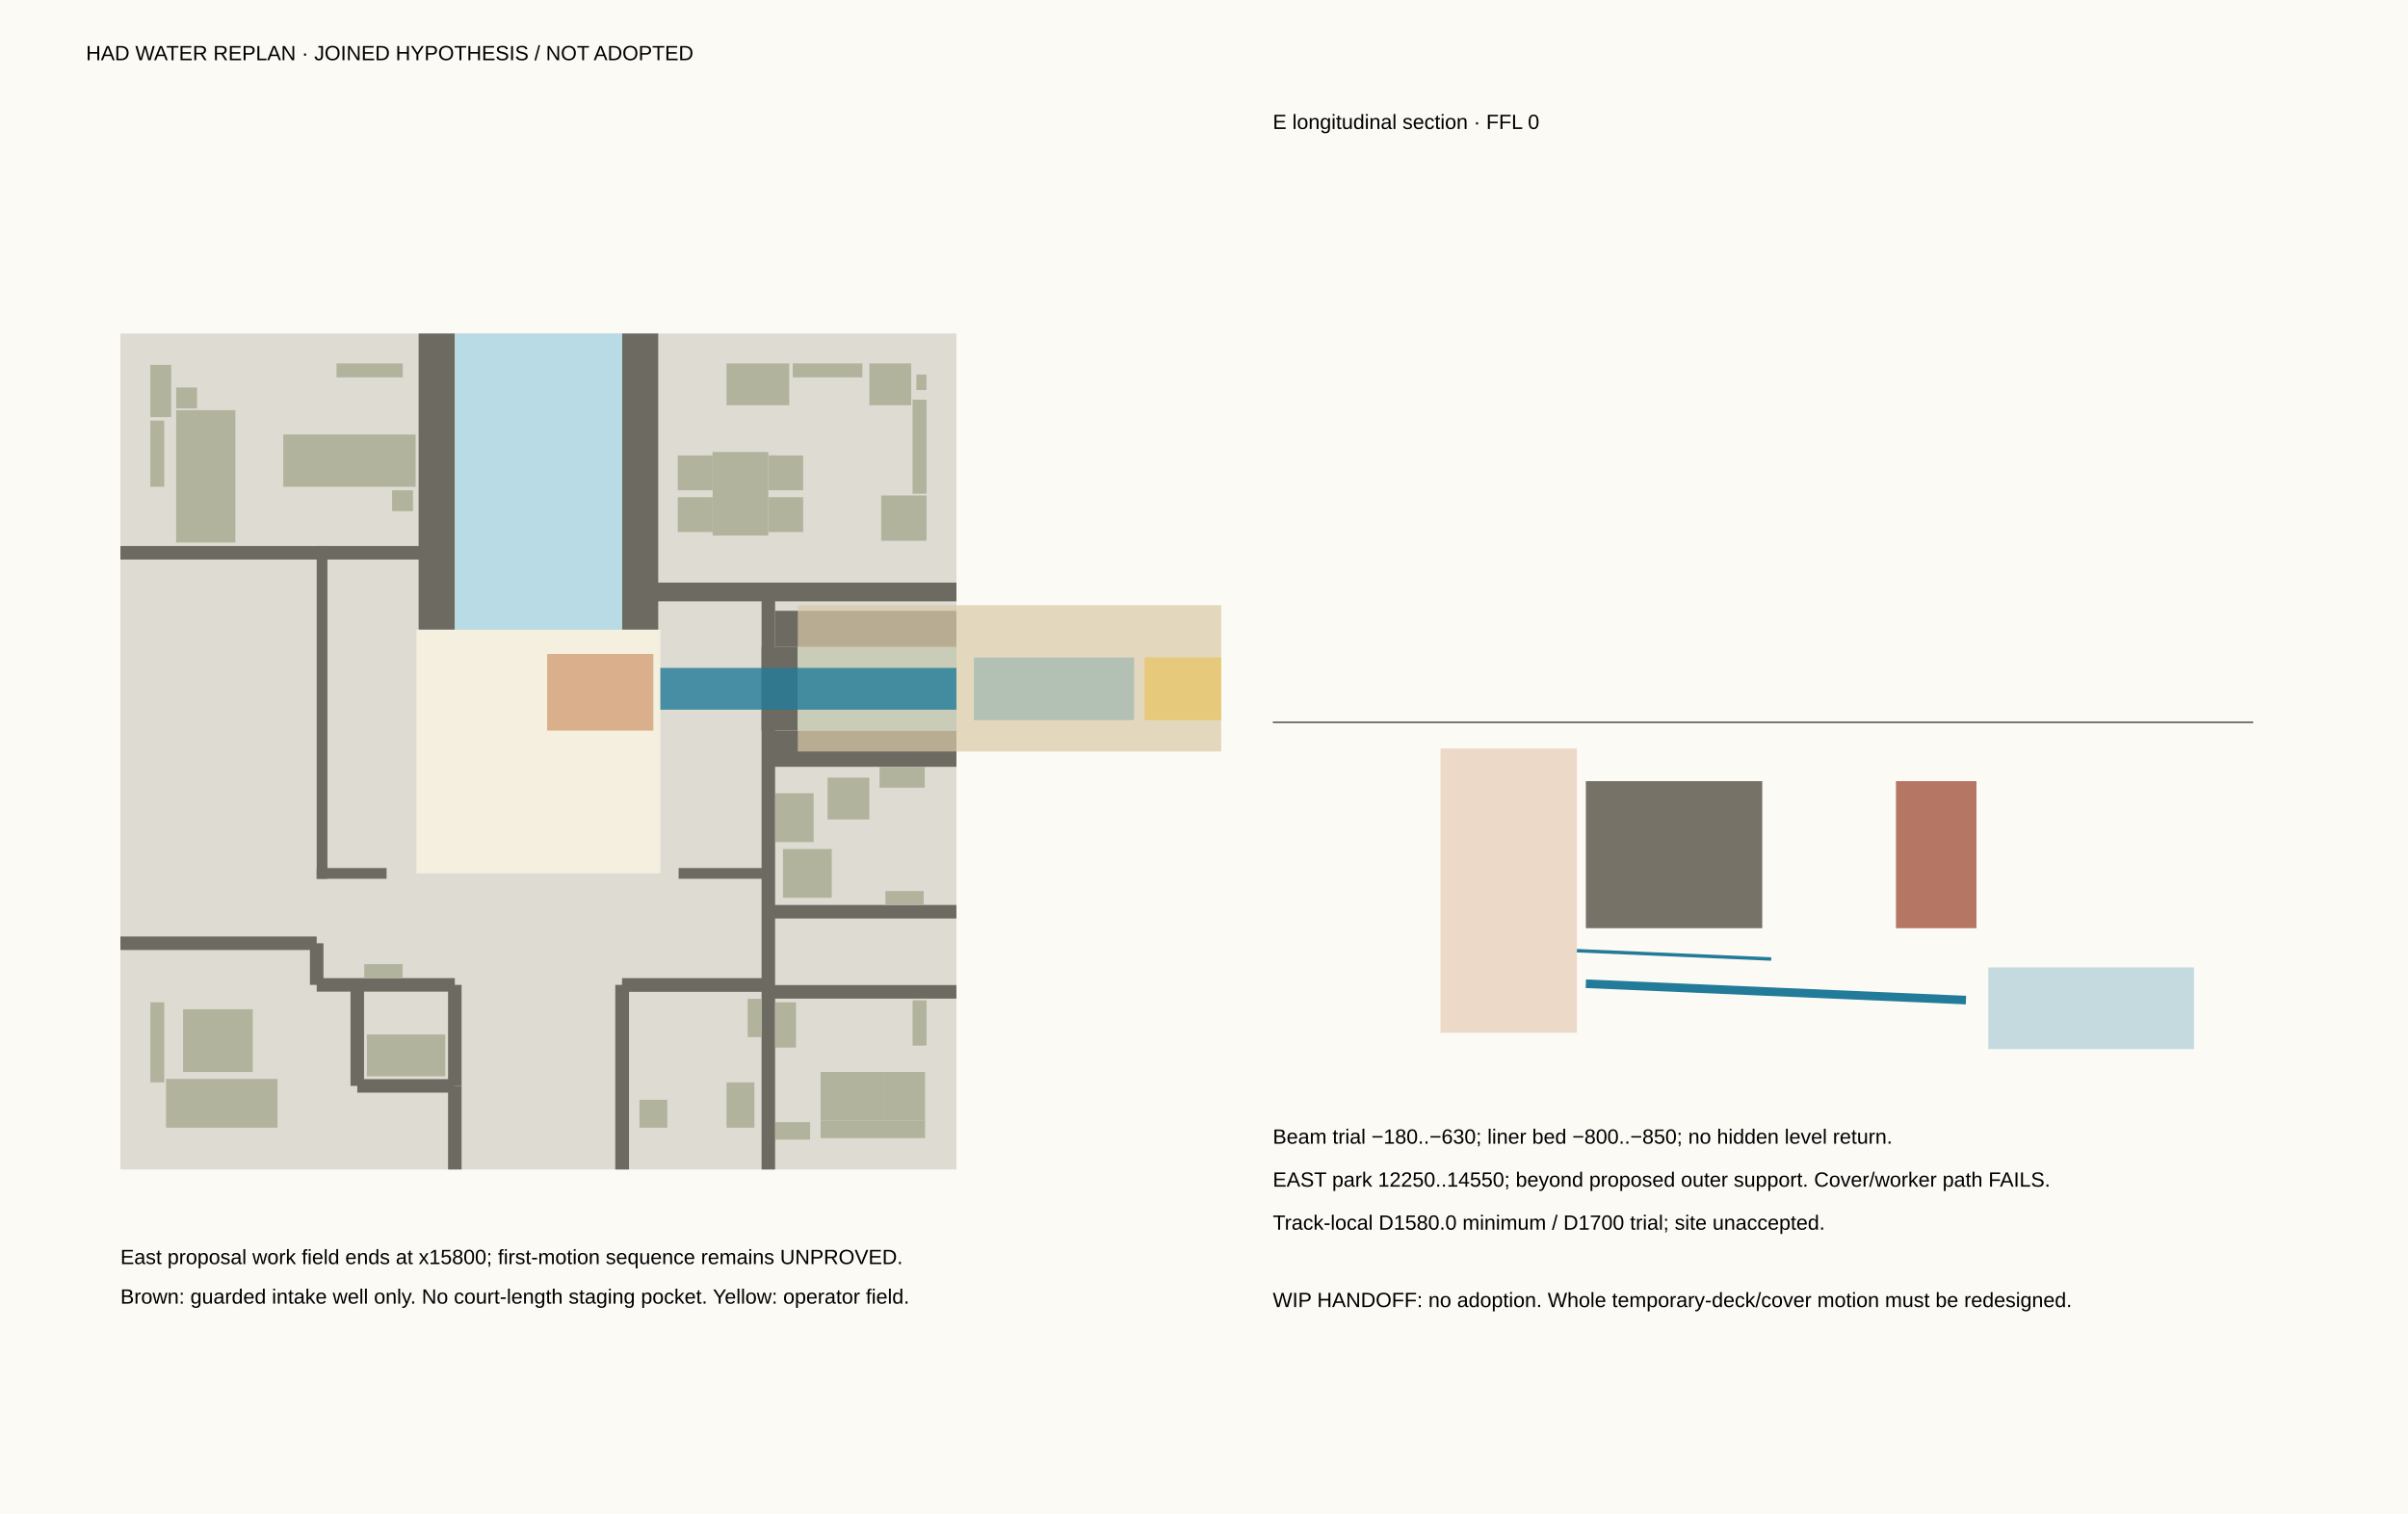
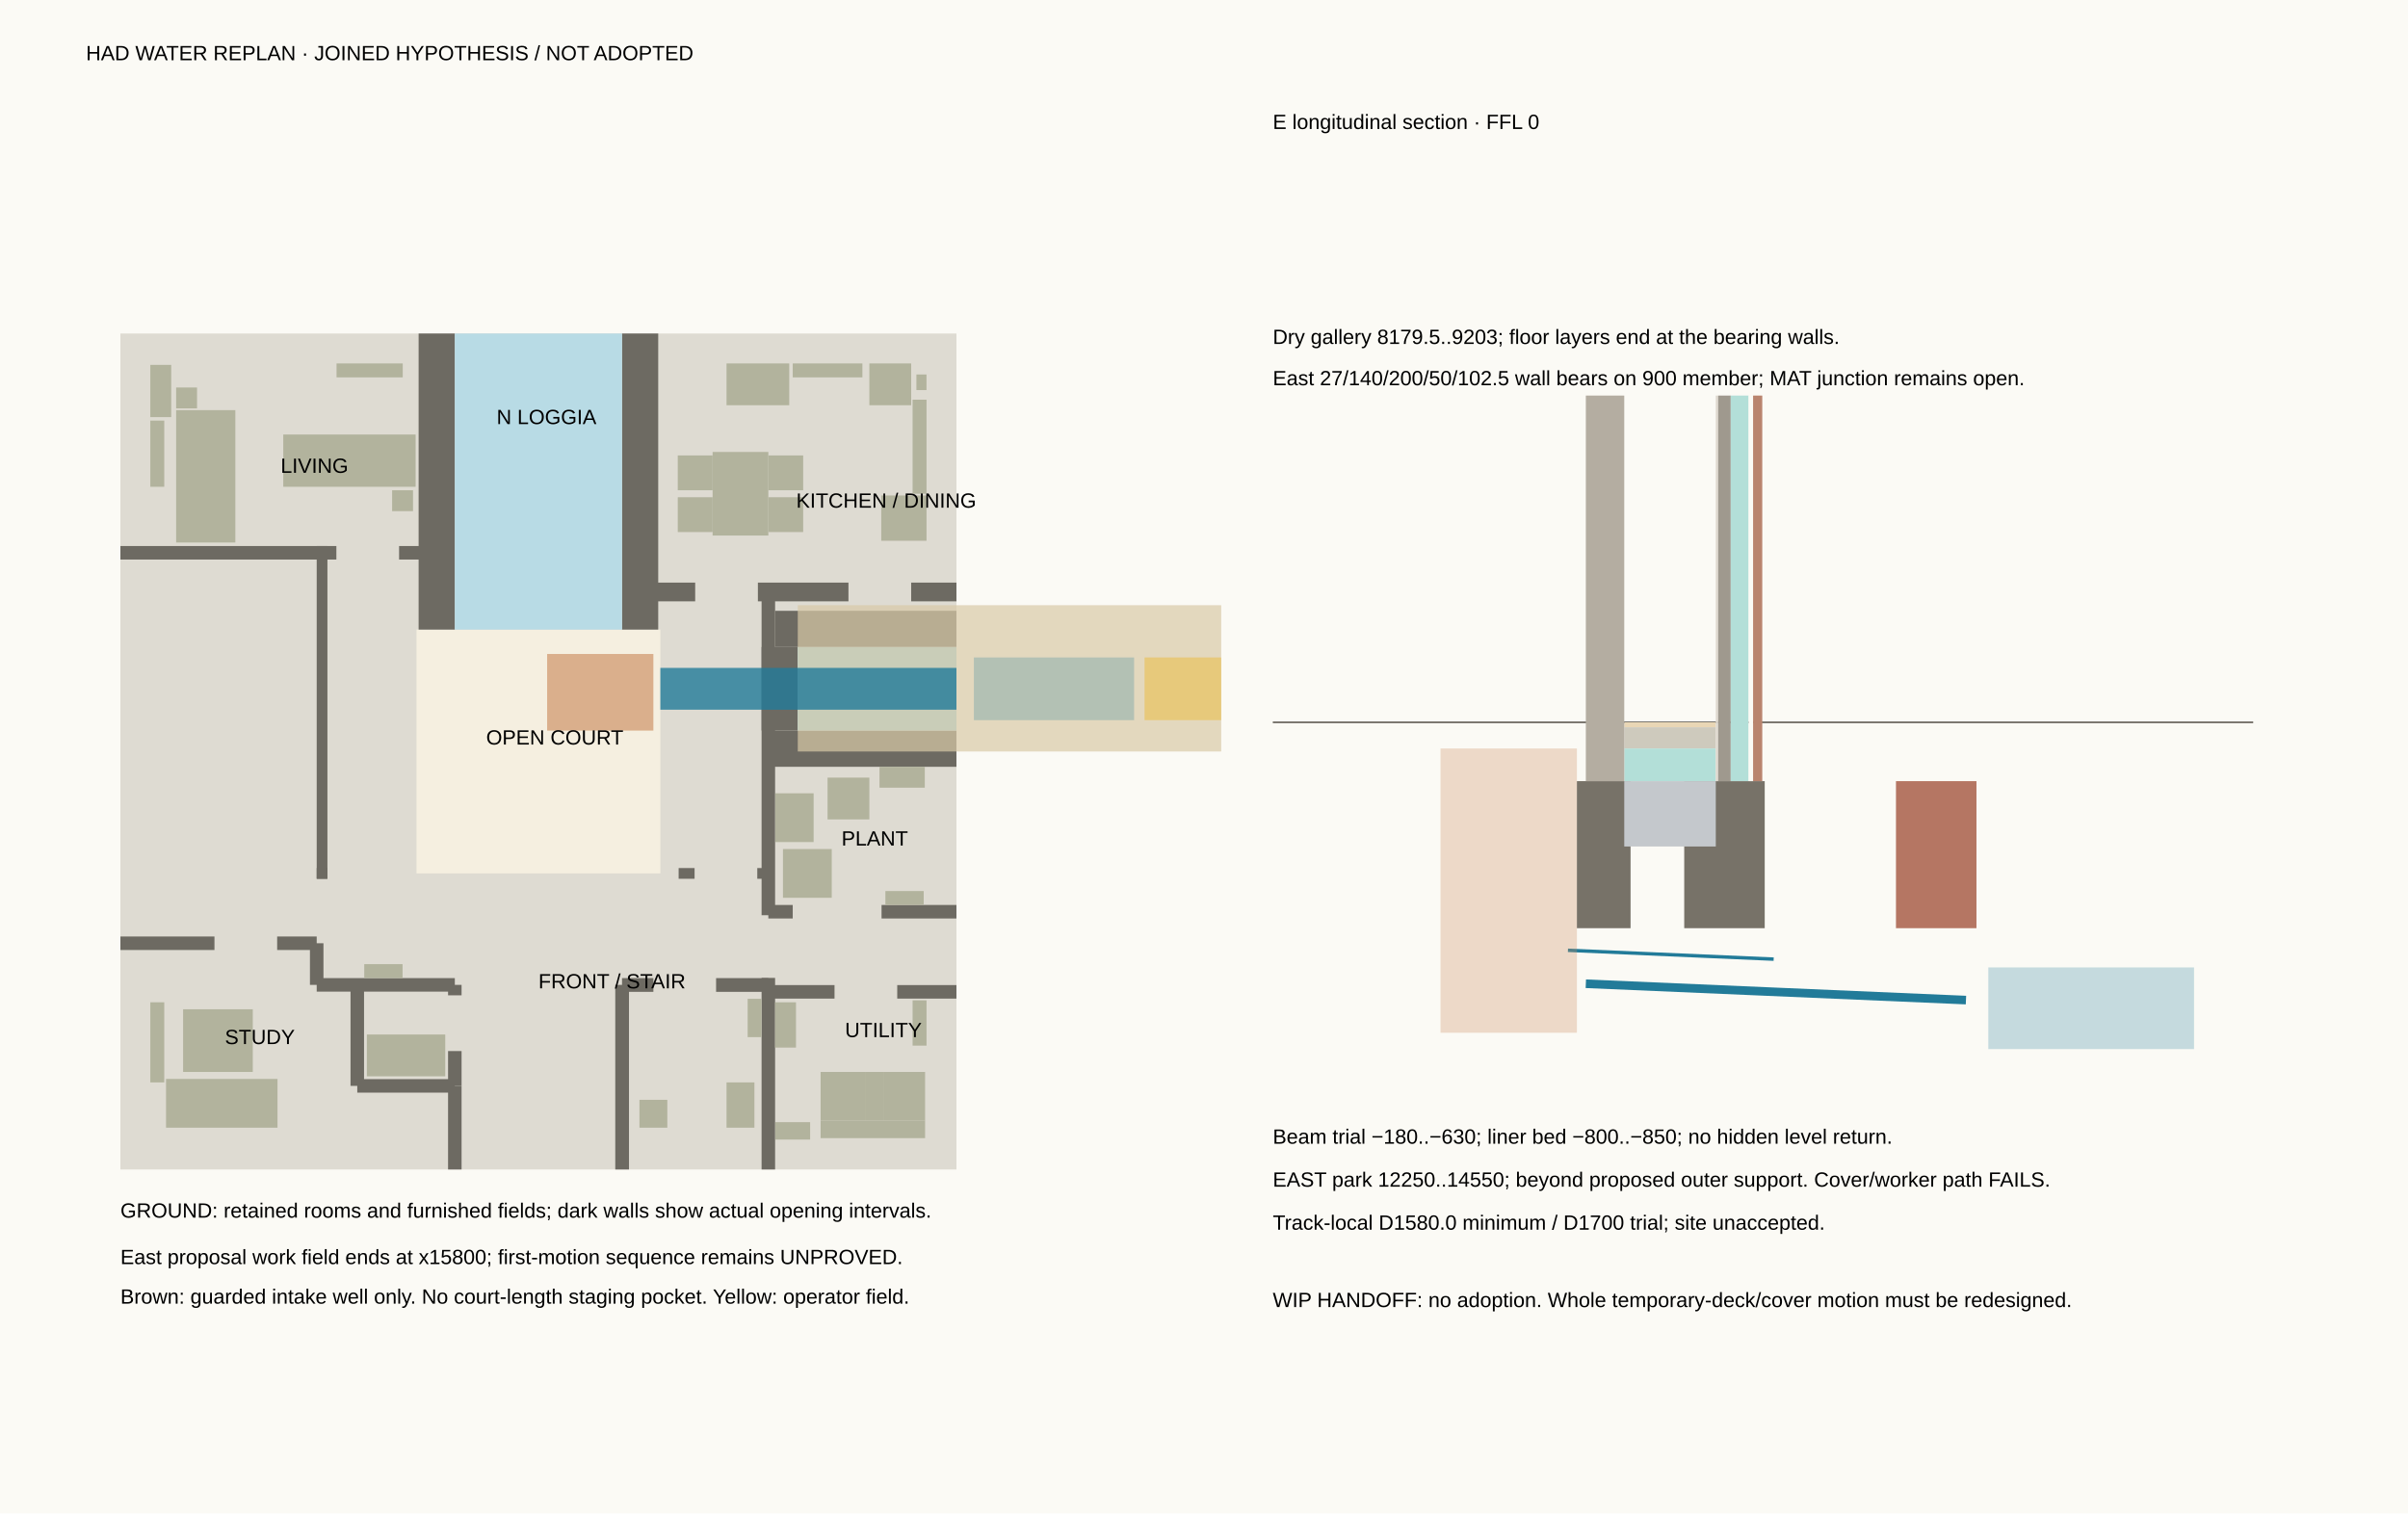
<svg xmlns="http://www.w3.org/2000/svg" width="1400" height="880" viewBox="0 0 1400 880">
  <rect width="1400" height="880" fill="#fbfaf5" />
  <text x="50" y="35" font-size="12" font-family="Arial">HAD WATER REPLAN · JOINED HYPOTHESIS / NOT ADOPTED</text>
  <rect x="70" y="193.924" width="486.076" height="486.076" fill="#dedbd2" opacity="1" />
  <rect x="242.152" y="366.076" width="141.772" height="141.772" fill="#f5efe0" opacity="1" />
  <rect x="260.501" y="631.392" width="7.858" height="48.608" fill="#6d6a62" opacity="1" />
-   <rect x="260.501" y="572.658" width="7.858" height="58.734" fill="#6d6a62" opacity="1" />
+   <rect x="260.501" y="611.139" width="7.858" height="20.253" fill="#6d6a62" opacity="1" />
+   <rect x="260.501" y="572.658" width="7.858" height="6.076" fill="#6d6a62" opacity="1" />
  <rect x="203.792" y="572.658" width="7.858" height="58.734" fill="#6d6a62" opacity="1" />
  <rect x="207.722" y="627.463" width="56.709" height="7.858" fill="#6d6a62" opacity="1" />
  <rect x="184.127" y="568.729" width="80.304" height="7.858" fill="#6d6a62" opacity="1" />
  <rect x="180.197" y="548.456" width="7.858" height="24.203" fill="#6d6a62" opacity="1" />
-   <rect x="70" y="544.527" width="114.127" height="7.858" fill="#6d6a62" opacity="1" />
+   <rect x="70" y="544.527" width="54.684" height="7.858" fill="#6d6a62" opacity="1" />
+   <rect x="161.139" y="544.527" width="22.987" height="7.858" fill="#6d6a62" opacity="1" />
  <rect x="357.716" y="572.658" width="7.98" height="107.342" fill="#6d6a62" opacity="1" />
-   <rect x="361.646" y="568.729" width="85.063" height="7.98" fill="#6d6a62" opacity="1" />
-   <rect x="442.78" y="344.203" width="7.858" height="335.797" fill="#6d6a62" opacity="1" />
-   <rect x="446.709" y="572.78" width="109.367" height="7.858" fill="#6d6a62" opacity="1" />
-   <rect x="446.709" y="526.197" width="109.367" height="7.858" fill="#6d6a62" opacity="1" />
+   <rect x="361.646" y="568.729" width="18.228" height="7.98" fill="#6d6a62" opacity="1" />
+   <rect x="416.329" y="568.729" width="30.38" height="7.98" fill="#6d6a62" opacity="1" />
+   <rect x="442.78" y="568.608" width="7.858" height="111.392" fill="#6d6a62" opacity="1" />
+   <rect x="442.78" y="344.203" width="7.858" height="187.949" fill="#6d6a62" opacity="1" />
+   <rect x="446.709" y="572.78" width="38.481" height="7.858" fill="#6d6a62" opacity="1" />
+   <rect x="521.646" y="572.78" width="34.43" height="7.858" fill="#6d6a62" opacity="1" />
+   <rect x="446.709" y="526.197" width="14.177" height="7.858" fill="#6d6a62" opacity="1" />
+   <rect x="512.532" y="526.197" width="43.544" height="7.858" fill="#6d6a62" opacity="1" />
  <rect x="446.709" y="424.81" width="109.367" height="21.043" fill="#6d6a62" opacity="1" />
-   <rect x="70" y="317.489" width="177.316" height="7.858" fill="#6d6a62" opacity="1" />
-   <rect x="375.924" y="338.754" width="180.152" height="10.896" fill="#6d6a62" opacity="1" />
+   <rect x="70" y="317.489" width="125.57" height="7.858" fill="#6d6a62" opacity="1" />
+   <rect x="232.025" y="317.489" width="15.291" height="7.858" fill="#6d6a62" opacity="1" />
+   <rect x="375.924" y="338.754" width="28.253" height="10.896" fill="#6d6a62" opacity="1" />
+   <rect x="440.633" y="338.754" width="52.658" height="10.896" fill="#6d6a62" opacity="1" />
+   <rect x="529.747" y="338.754" width="26.329" height="10.896" fill="#6d6a62" opacity="1" />
  <rect x="243.387" y="193.924" width="21.043" height="172.152" fill="#6d6a62" opacity="1" />
  <rect x="361.646" y="193.924" width="21.043" height="172.152" fill="#6d6a62" opacity="1" />
  <rect x="184.127" y="317.489" width="6.238" height="193.478" fill="#6d6a62" opacity="1" />
-   <rect x="184.127" y="504.729" width="40.628" height="6.238" fill="#6d6a62" opacity="1" />
-   <rect x="394.557" y="504.729" width="54.987" height="6.238" fill="#6d6a62" opacity="1" />
+   <rect x="184.127" y="504.729" width="6.238" height="6.238" fill="#6d6a62" opacity="1" />
+   <rect x="394.557" y="504.729" width="9.266" height="6.238" fill="#6d6a62" opacity="1" />
+   <rect x="440.278" y="504.729" width="9.266" height="6.238" fill="#6d6a62" opacity="1" />
  <rect x="450.638" y="355.159" width="105.438" height="21.043" fill="#6d6a62" opacity="1" />
  <rect x="442.78" y="376.203" width="21.043" height="48.608" fill="#6d6a62" opacity="1" />
  <rect x="264.43" y="193.924" width="97.215" height="172.152" fill="#b8dbe5" opacity="1" />
  <rect x="463.823" y="376.203" width="92.253" height="48.608" fill="#a6d8e0" opacity="1" />
  <rect x="463.823" y="351.899" width="246.177" height="85.063" fill="#d9c9a7" opacity="0.7" />
  <rect x="383.924" y="388.354" width="172.152" height="24.304" fill="#227b99" opacity="0.8" />
  <rect x="318.101" y="380.253" width="61.772" height="44.557" fill="#cb8e5f" opacity="0.65" />
  <rect x="566.203" y="382.278" width="93.165" height="36.456" fill="#227b99" opacity="0.25" />
  <rect x="665.443" y="382.278" width="44.557" height="36.456" fill="#e8c56a" opacity="0.8" />
  <rect x="96.532" y="627.342" width="64.81" height="28.354" fill="#b2b39d" opacity="1" />
  <rect x="106.456" y="586.835" width="40.506" height="36.456" fill="#b2b39d" opacity="1" />
  <rect x="213.291" y="601.519" width="45.57" height="24.304" fill="#b2b39d" opacity="1" />
  <rect x="422.405" y="629.367" width="16.203" height="26.329" fill="#b2b39d" opacity="1" />
  <rect x="371.772" y="639.494" width="16.203" height="16.203" fill="#b2b39d" opacity="1" />
  <rect x="455.215" y="493.671" width="28.354" height="28.354" fill="#b2b39d" opacity="1" />
  <rect x="450.759" y="461.266" width="22.278" height="28.354" fill="#b2b39d" opacity="1" />
  <rect x="87.397" y="212.152" width="12.152" height="30.38" fill="#b2b39d" opacity="1" />
  <rect x="102.405" y="238.481" width="34.43" height="76.962" fill="#b2b39d" opacity="1" />
  <rect x="102.405" y="225.316" width="12.152" height="12.152" fill="#b2b39d" opacity="1" />
  <rect x="164.684" y="252.658" width="76.962" height="30.38" fill="#b2b39d" opacity="1" />
  <rect x="227.975" y="285.063" width="12.152" height="12.152" fill="#b2b39d" opacity="1" />
  <rect x="414.304" y="262.785" width="32.405" height="48.608" fill="#b2b39d" opacity="1" />
  <rect x="394.051" y="289.114" width="20.253" height="20.253" fill="#b2b39d" opacity="1" />
  <rect x="394.051" y="264.81" width="20.253" height="20.253" fill="#b2b39d" opacity="1" />
  <rect x="446.709" y="289.114" width="20.253" height="20.253" fill="#b2b39d" opacity="1" />
  <rect x="446.709" y="264.81" width="20.253" height="20.253" fill="#b2b39d" opacity="1" />
  <rect x="422.405" y="211.322" width="36.456" height="24.304" fill="#b2b39d" opacity="1" />
  <rect x="505.443" y="211.322" width="24.304" height="24.304" fill="#b2b39d" opacity="1" />
  <rect x="512.349" y="288.101" width="26.329" height="26.329" fill="#b2b39d" opacity="1" />
  <rect x="532.785" y="217.742" width="5.873" height="9.073" fill="#b2b39d" opacity="1" />
  <rect x="87.397" y="582.785" width="8.101" height="46.582" fill="#b2b39d" opacity="1" />
  <rect x="87.397" y="244.557" width="8.101" height="38.481" fill="#b2b39d" opacity="1" />
  <rect x="195.671" y="211.322" width="38.481" height="8.101" fill="#b2b39d" opacity="1" />
  <rect x="530.577" y="232.405" width="8.101" height="54.684" fill="#b2b39d" opacity="1" />
  <rect x="530.577" y="581.651" width="8.101" height="26.329" fill="#b2b39d" opacity="1" />
  <rect x="514.759" y="518.096" width="22.278" height="8.101" fill="#b2b39d" opacity="1" />
  <rect x="211.772" y="560.608" width="22.278" height="8.101" fill="#b2b39d" opacity="1" />
  <rect x="434.678" y="580.759" width="8.101" height="22.278" fill="#b2b39d" opacity="1" />
  <rect x="481.139" y="452.152" width="24.304" height="24.304" fill="#b2b39d" opacity="1" />
  <rect x="511.337" y="445.853" width="26.329" height="12.152" fill="#b2b39d" opacity="1" />
  <rect x="477.089" y="623.291" width="26.329" height="28.354" fill="#b2b39d" opacity="1" />
  <rect x="513.544" y="623.291" width="24.304" height="28.354" fill="#b2b39d" opacity="1" />
  <rect x="477.089" y="651.646" width="60.759" height="10.127" fill="#b2b39d" opacity="1" />
  <rect x="503.418" y="623.291" width="10.127" height="28.354" fill="#b2b39d" opacity="1" />
  <rect x="450.638" y="582.785" width="12.152" height="26.329" fill="#b2b39d" opacity="1" />
  <rect x="450.759" y="652.476" width="20.253" height="10.127" fill="#b2b39d" opacity="1" />
  <rect x="460.886" y="211.322" width="40.506" height="8.101" fill="#b2b39d" opacity="1" />
+   <text x="130.759" y="607.089" font-size="12" font-family="Arial">STUDY</text>
+   <text x="313.038" y="574.684" font-size="12" font-family="Arial">FRONT / STAIR</text>
+   <text x="491.266" y="603.038" font-size="12" font-family="Arial">UTILITY</text>
+   <text x="489.241" y="491.646" font-size="12" font-family="Arial">PLANT</text>
+   <text x="163.165" y="274.937" font-size="12" font-family="Arial">LIVING</text>
+   <text x="462.911" y="295.19" font-size="12" font-family="Arial">KITCHEN / DINING</text>
+   <text x="282.658" y="432.911" font-size="12" font-family="Arial">OPEN COURT</text>
+   <text x="288.734" y="246.582" font-size="12" font-family="Arial">N LOGGIA</text>
+   <text x="70" y="708" font-size="12" font-family="Arial">GROUND: retained rooms and furnished fields; dark walls show actual opening intervals.</text>
  <text x="70" y="735" font-size="12" font-family="Arial">East proposal work field ends at x15800; first-motion sequence remains UNPROVED.</text>
  <text x="70" y="758" font-size="12" font-family="Arial">Brown: guarded intake well only. No court-length staging pocket. Yellow: operator field.</text>
  <text x="740" y="75" font-size="12" font-family="Arial">E longitudinal section · FFL 0</text>
  <line x1="740" y1="420" x2="1310" y2="420" stroke="#6d6a62" />
-   <rect x="922" y="454.2" width="102.57" height="85.5" fill="#777268" />
+   <rect x="916.8" y="454.2" width="31.2" height="85.5" fill="#777268" />
+   <rect x="979.2" y="454.2" width="46.8" height="85.5" fill="#777268" />
+   <rect x="944.334" y="420" width="53.222" height="2.85" fill="#e9d6b5" />
+   <rect x="944.334" y="422.85" width="53.222" height="12.35" fill="#cecabd" />
+   <rect x="944.334" y="435.2" width="53.222" height="19" fill="#b3dfd8" />
+   <rect x="944.334" y="454.2" width="53.222" height="38" fill="#c4c8cc" />
+   <rect x="922" y="230" width="22.334" height="224.2" fill="#b4ada1" />
+   <rect x="997.556" y="230" width="1.404" height="224.2" fill="#ded8ce" />
+   <rect x="998.96" y="230" width="7.28" height="224.2" fill="#9f998e" />
+   <rect x="1006.24" y="230" width="10.4" height="224.2" fill="#b3dfd8" />
+   <rect x="1016.64" y="230" width="2.6" height="224.2" fill="#fbfaf5" />
+   <rect x="1019.24" y="230" width="5.33" height="224.2" fill="#b9846e" />
+   <text x="740" y="200" font-size="12" font-family="Arial">Dry gallery 8179.5..9203; floor layers end at the bearing walls.</text>
+   <text x="740" y="224" font-size="12" font-family="Arial">East 27/140/200/50/102.5 wall bears on 900 member; MAT junction remains open.</text>
  <rect x="1102.31" y="454.2" width="46.8" height="85.5" fill="#b57663" />
  <path d="M922,572 L1143,581.5" stroke="#227b99" stroke-width="5" fill="none" />
-   <path d="M916.8,552.776 L1029.77,557.632" stroke="#227b99" stroke-width="2" fill="none" />
+   <path d="M911.6,552.553 L1031.2,557.694" stroke="#227b99" stroke-width="2" fill="none" />
  <rect x="837.5" y="435.2" width="79.3" height="165.3" fill="#cb8e5f" opacity=".3" />
  <rect x="1156" y="562.5" width="119.6" height="47.5" fill="#227b99" opacity=".25" />
  <text x="740" y="665" font-size="12" font-family="Arial">Beam trial −180..−630; liner bed −800..−850; no hidden level return.</text>
  <text x="740" y="690" font-size="12" font-family="Arial">EAST park 12250..14550; beyond proposed outer support. Cover/worker path FAILS.</text>
  <text x="740" y="715" font-size="12" font-family="Arial">Track-local D1580.0 minimum / D1700 trial; site unaccepted.</text>
  <text x="740" y="760" font-size="12" font-family="Arial">WIP HANDOFF: no adoption. Whole temporary-deck/cover motion must be redesigned.</text>
</svg>
